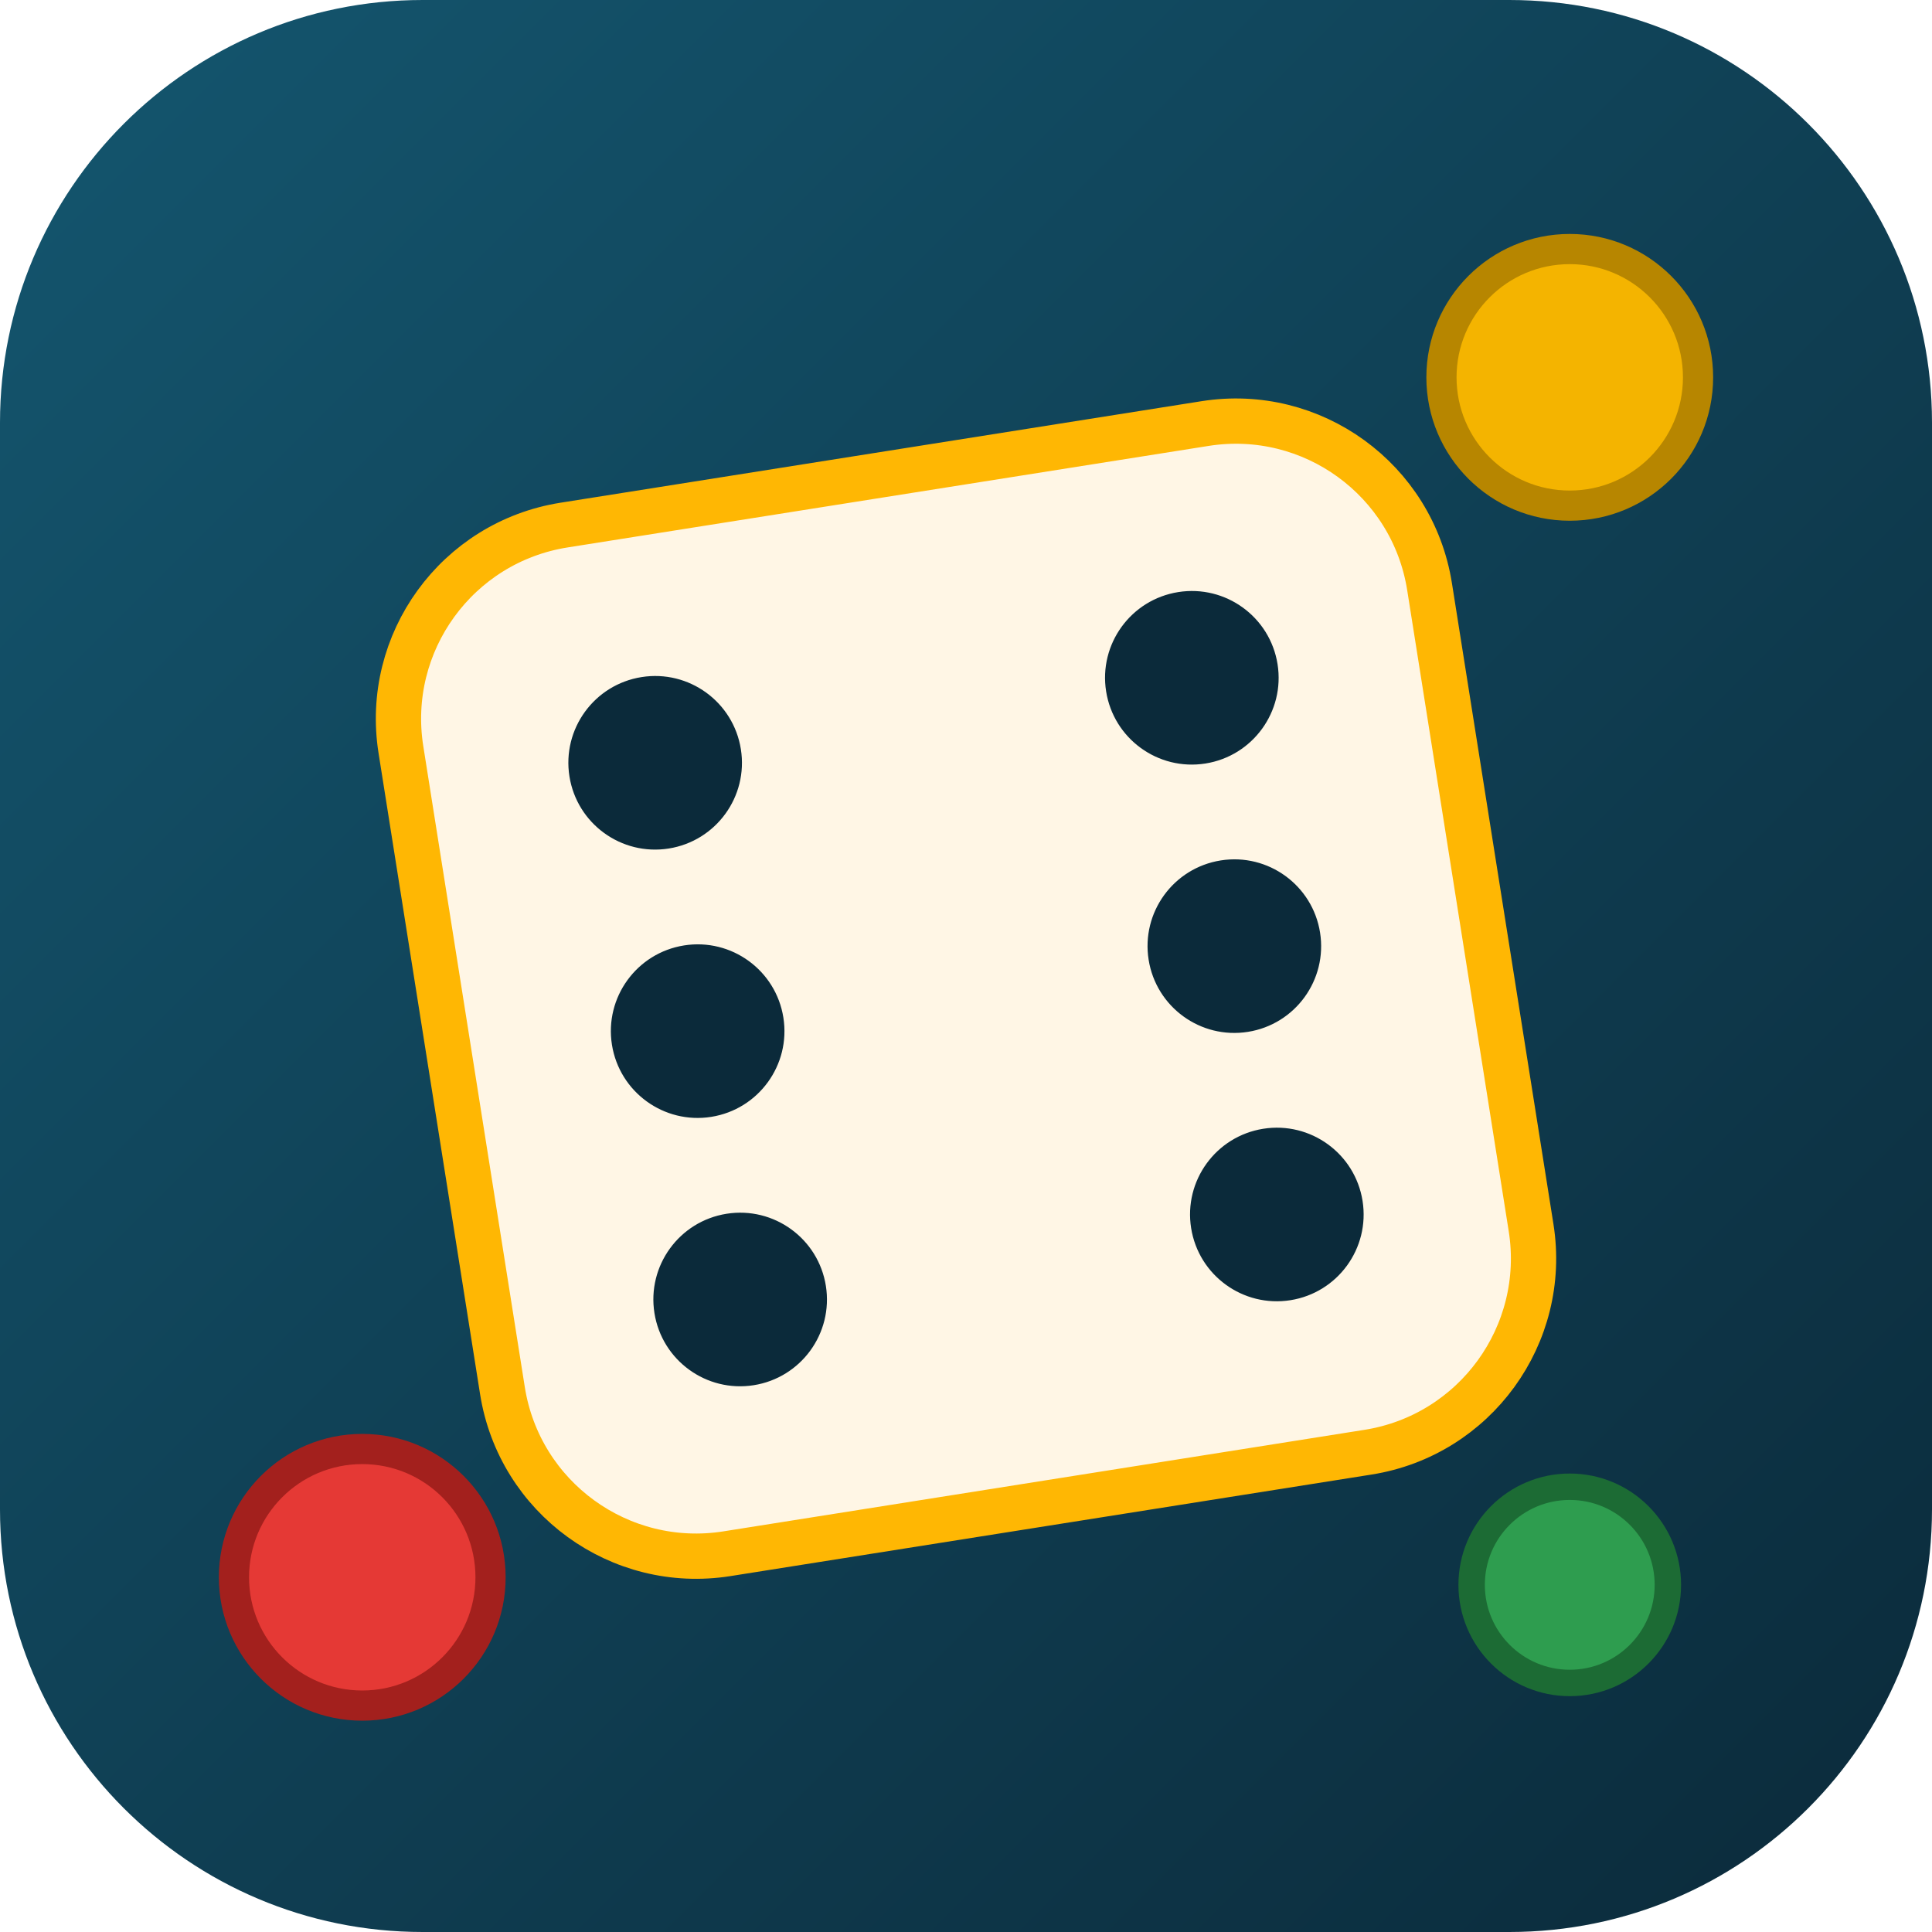
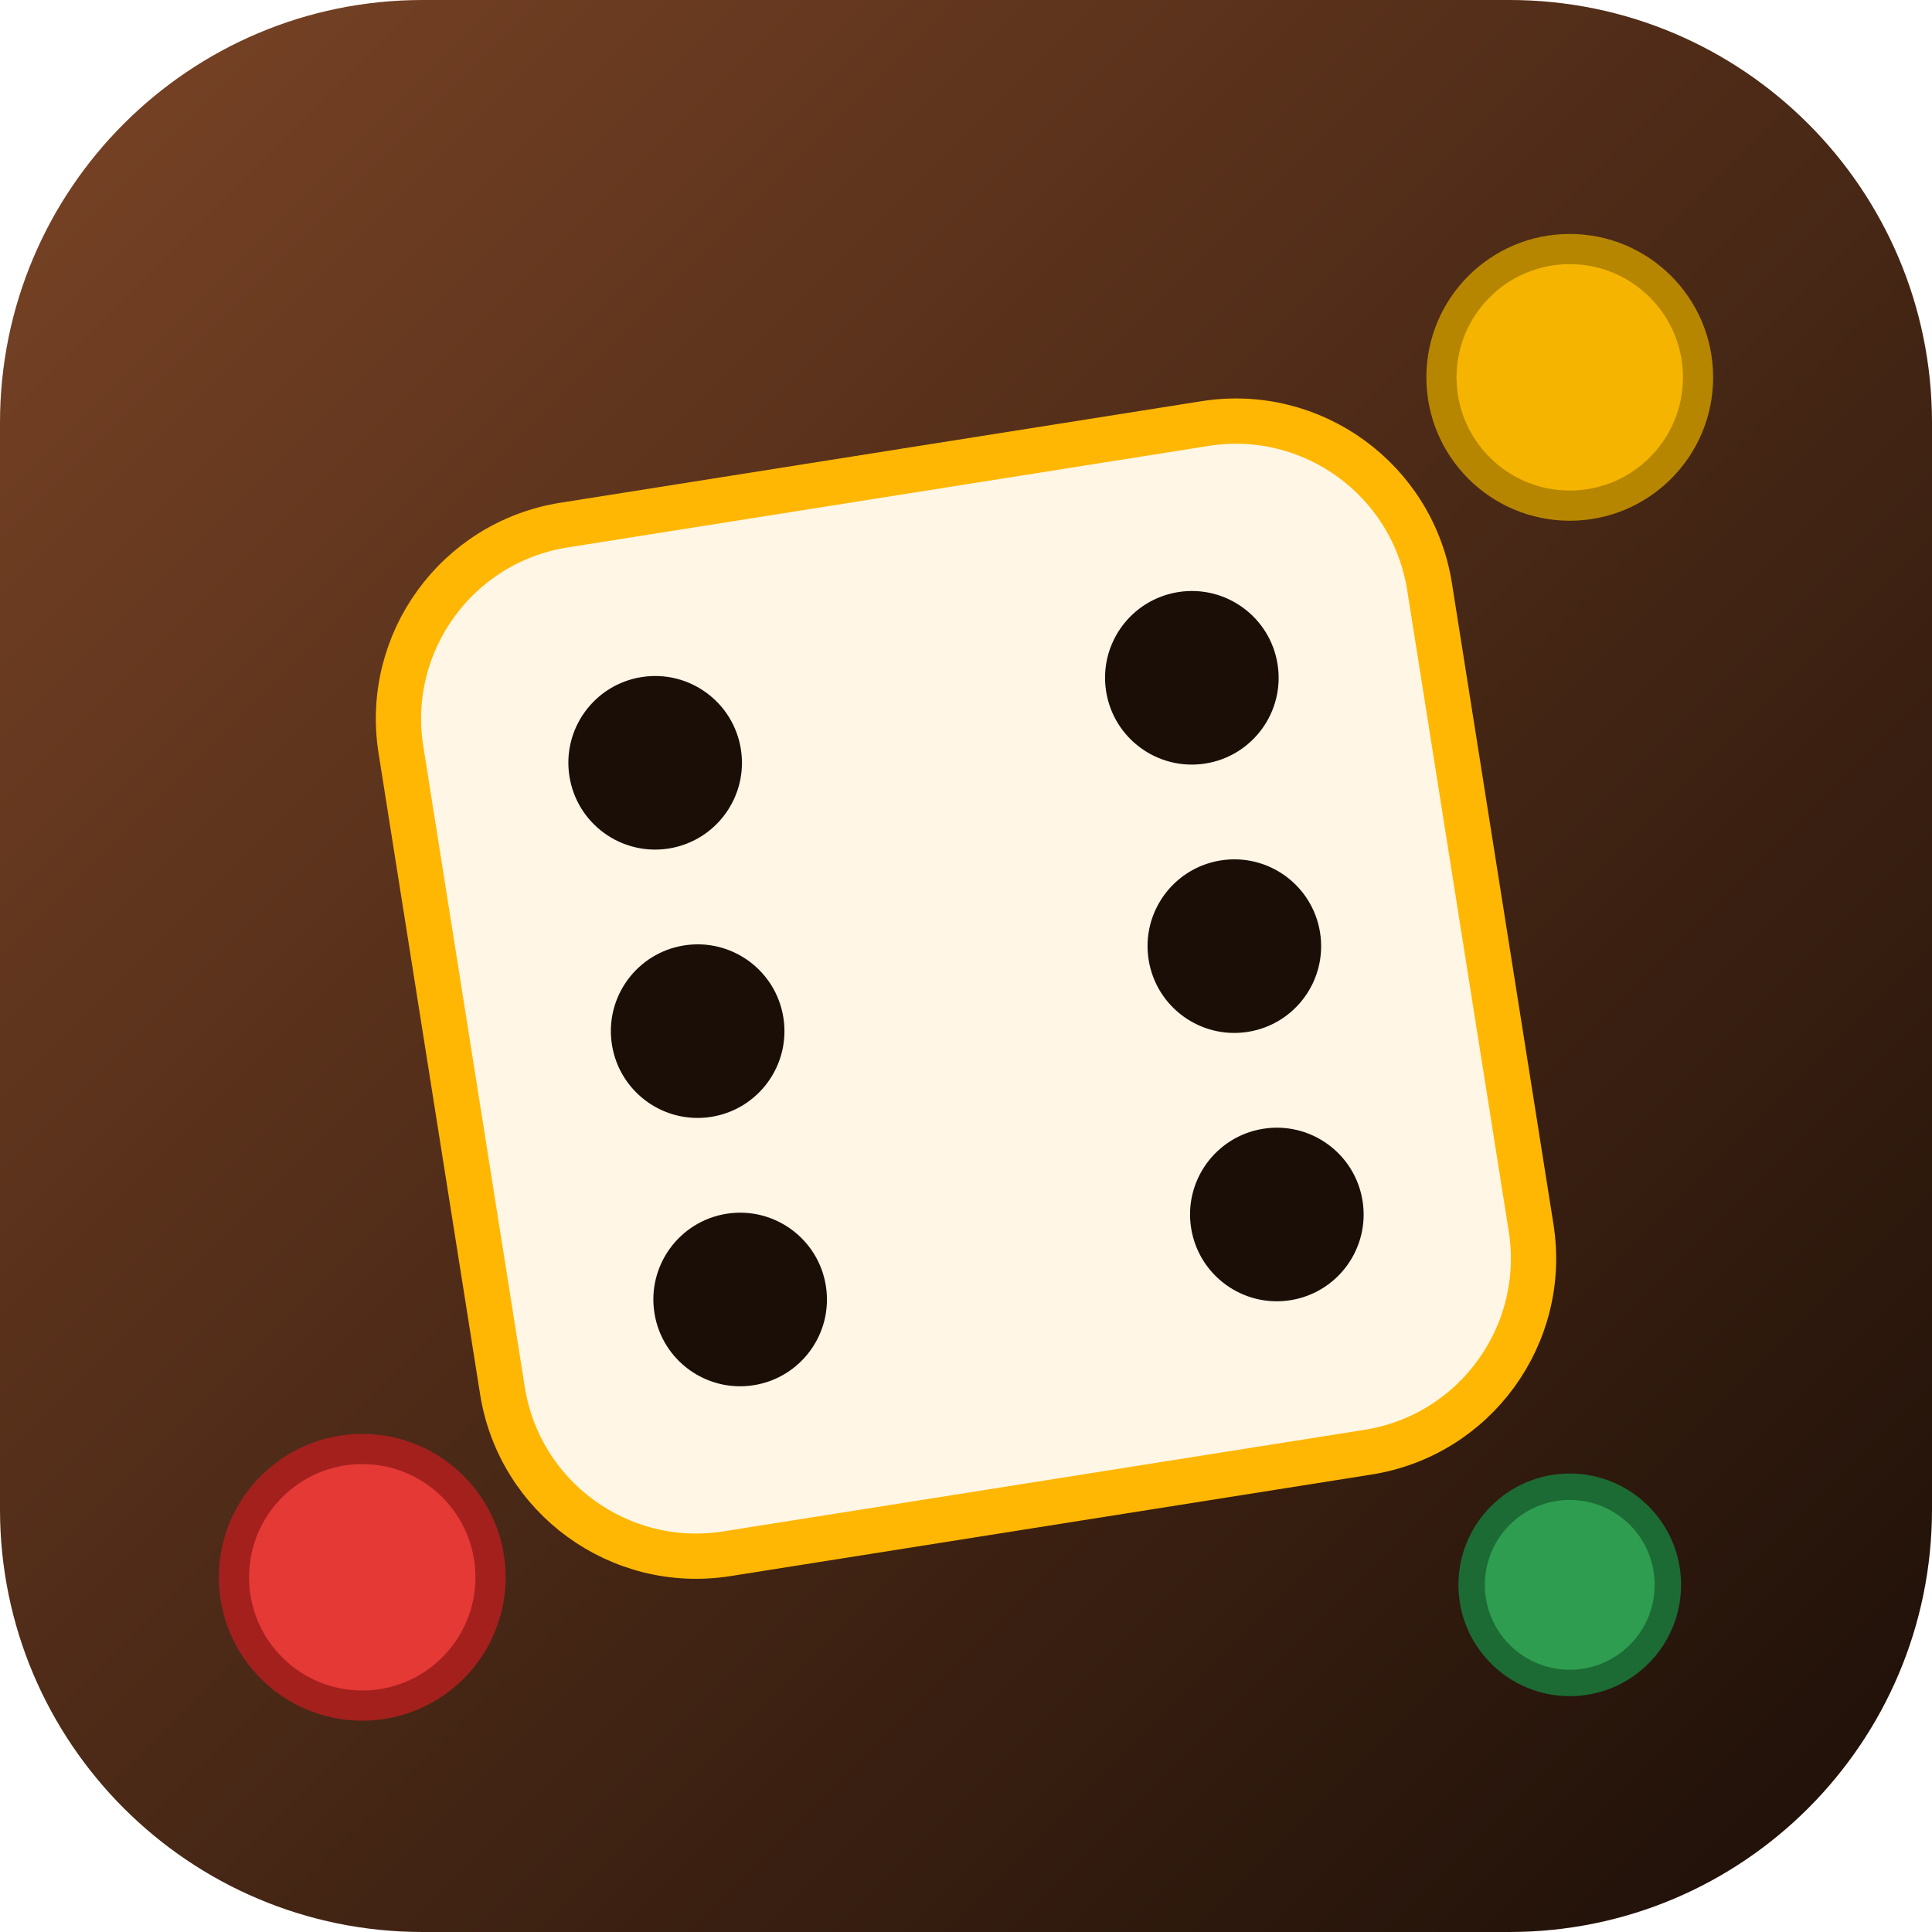
<svg xmlns="http://www.w3.org/2000/svg" viewBox="0 0 512 512">
  <defs>
    <linearGradient id="bg" x1="0" y1="0" x2="1" y2="1">
-       <stop offset="0" stop-color="#14566f" />
-       <stop offset="1" stop-color="#0b2a3a" />
+       <stop offset="0" stop-color="#7a4426" />
+       <stop offset="1" stop-color="#1b0e07" />
    </linearGradient>
  </defs>
  <rect width="512" height="512" rx="112" fill="url(#bg)" />
  <g transform="translate(256 262) rotate(-9)">
    <rect x="-138" y="-138" width="276" height="276" rx="52" fill="#fff6e5" stroke="#ffb703" stroke-width="12" />
-     <g fill="#0b2a3a">
+     <g fill="#1b0e07">
      <circle cx="-72" cy="-72" r="23" />
      <circle cx="72" cy="-72" r="23" />
      <circle cx="-72" cy="0" r="23" />
      <circle cx="72" cy="0" r="23" />
      <circle cx="-72" cy="72" r="23" />
      <circle cx="72" cy="72" r="23" />
    </g>
  </g>
  <g>
    <circle cx="96" cy="418" r="34" fill="#e53935" stroke="#a3201d" stroke-width="8" />
    <circle cx="416" cy="100" r="34" fill="#f4b400" stroke="#b78600" stroke-width="8" />
    <circle cx="416" cy="420" r="26" fill="#2e9d4f" stroke="#1c6b34" stroke-width="7" />
  </g>
</svg>
